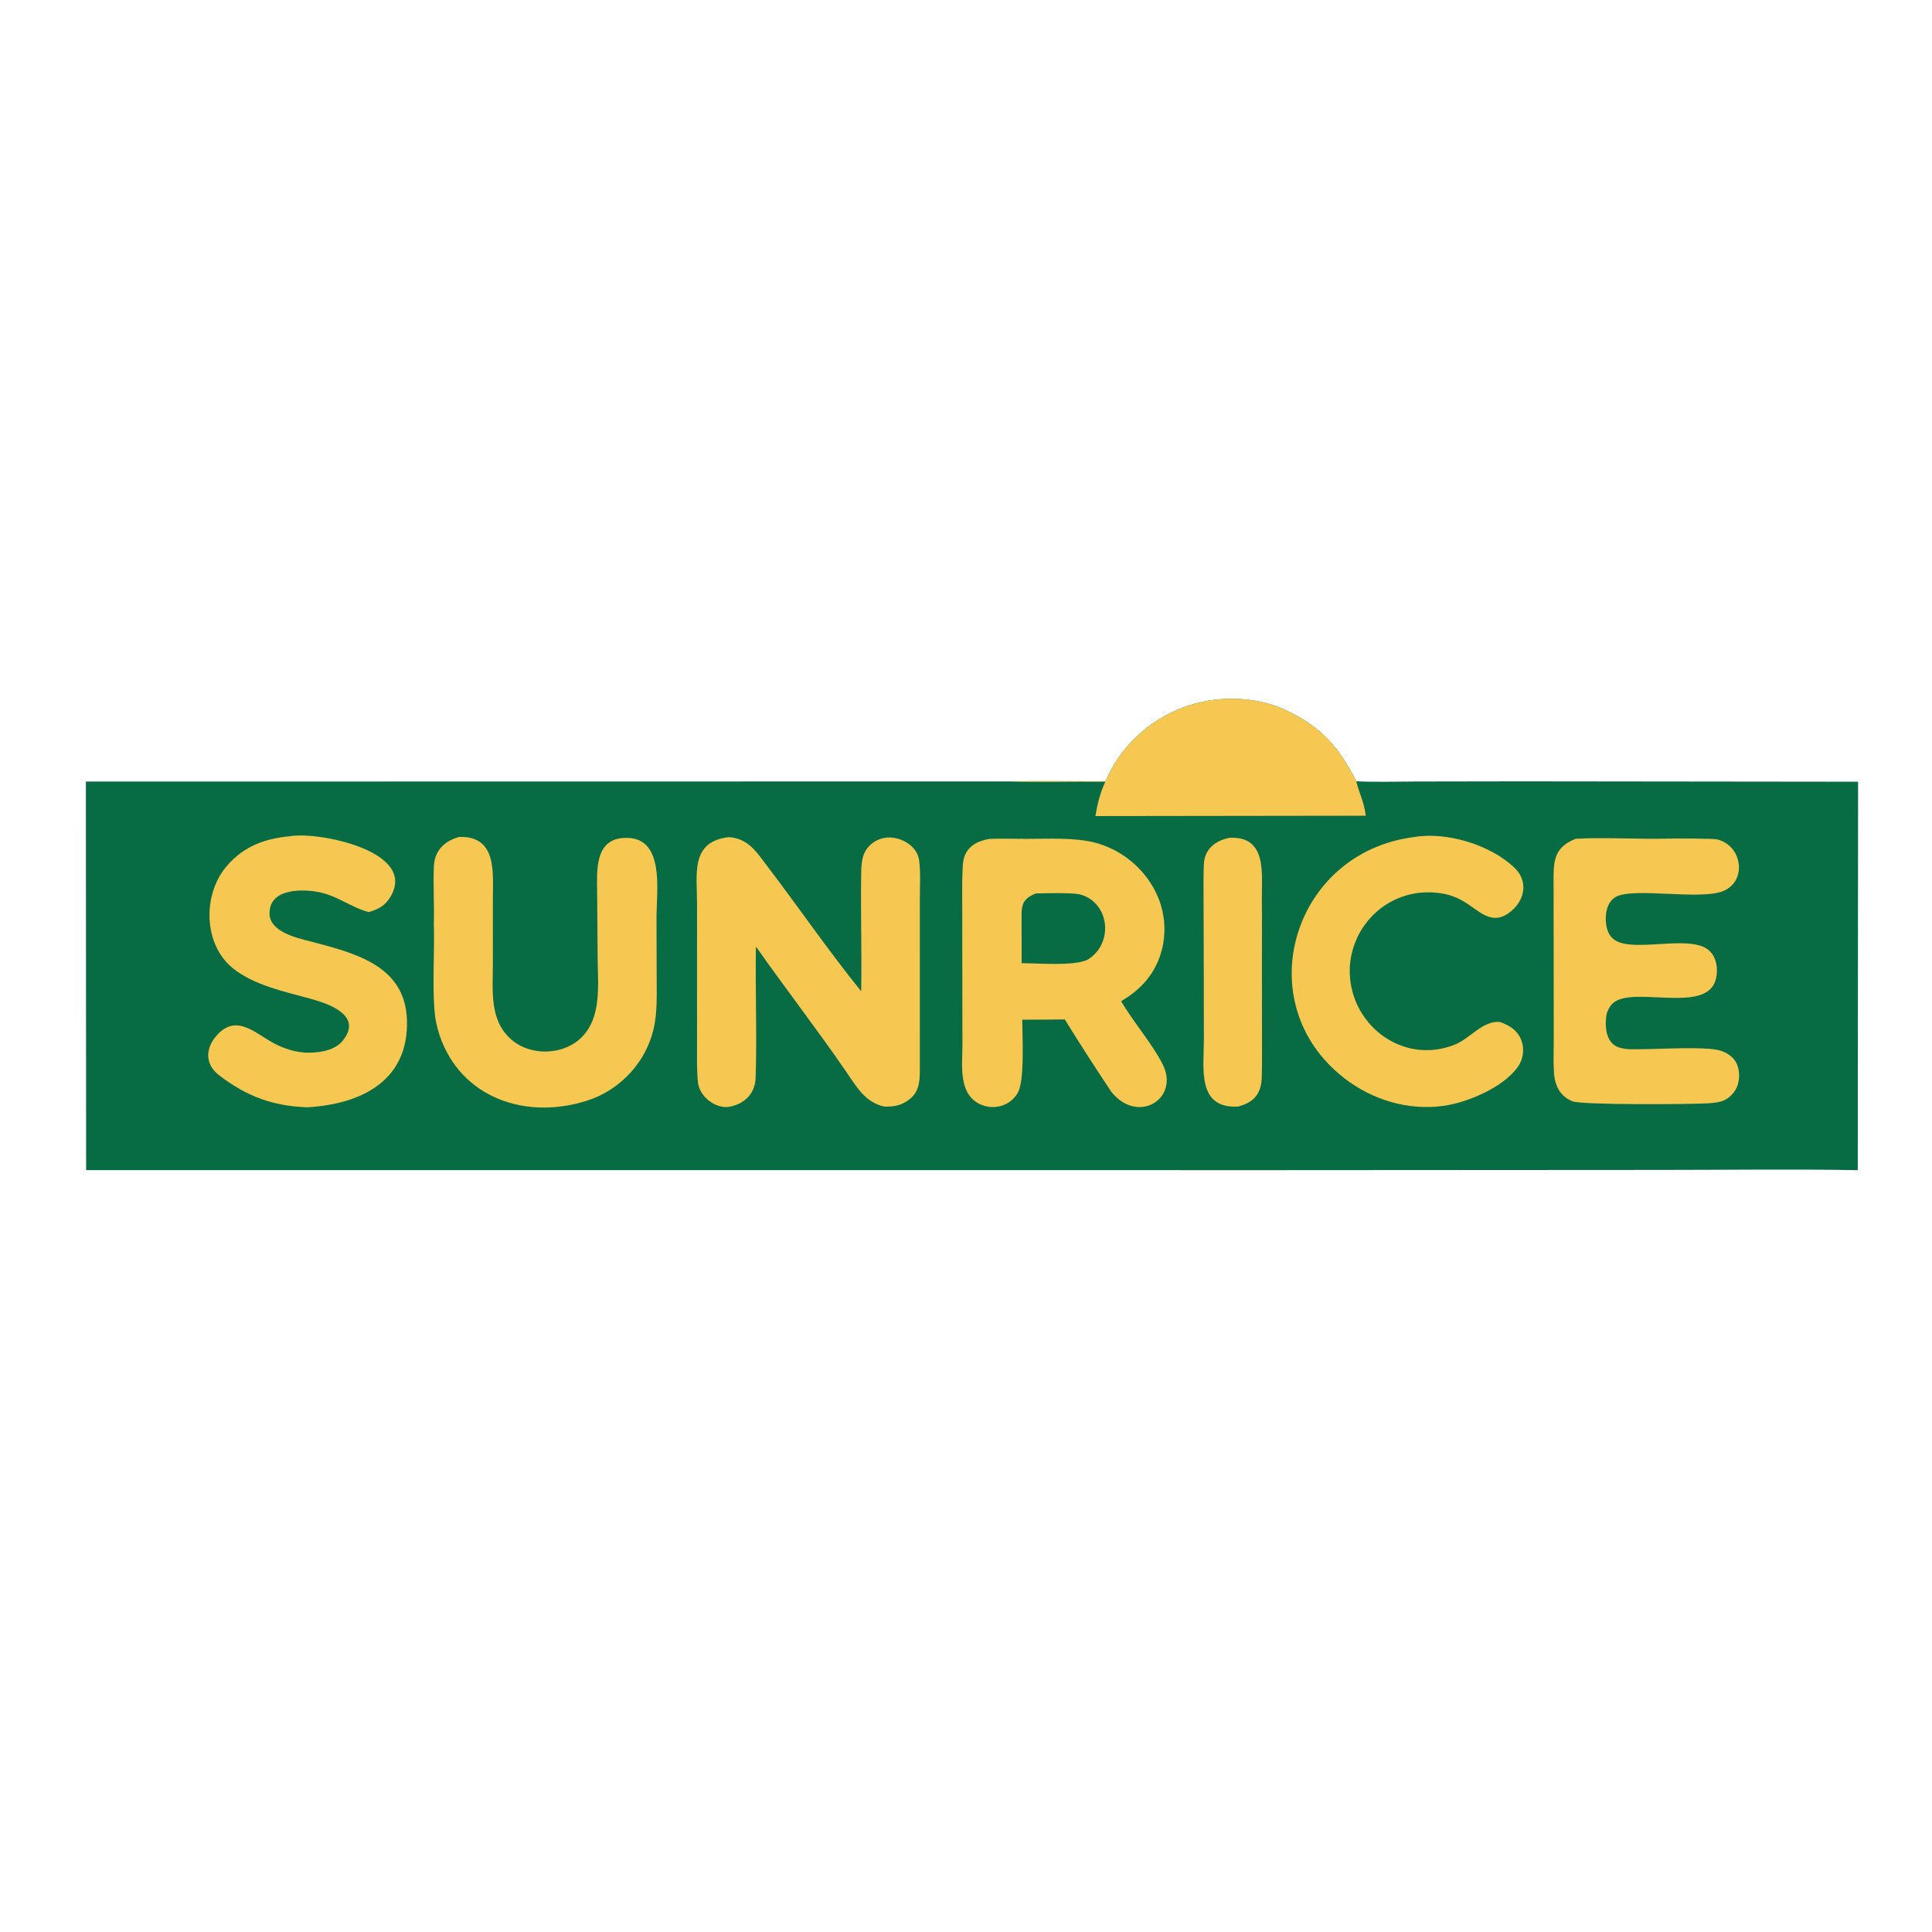
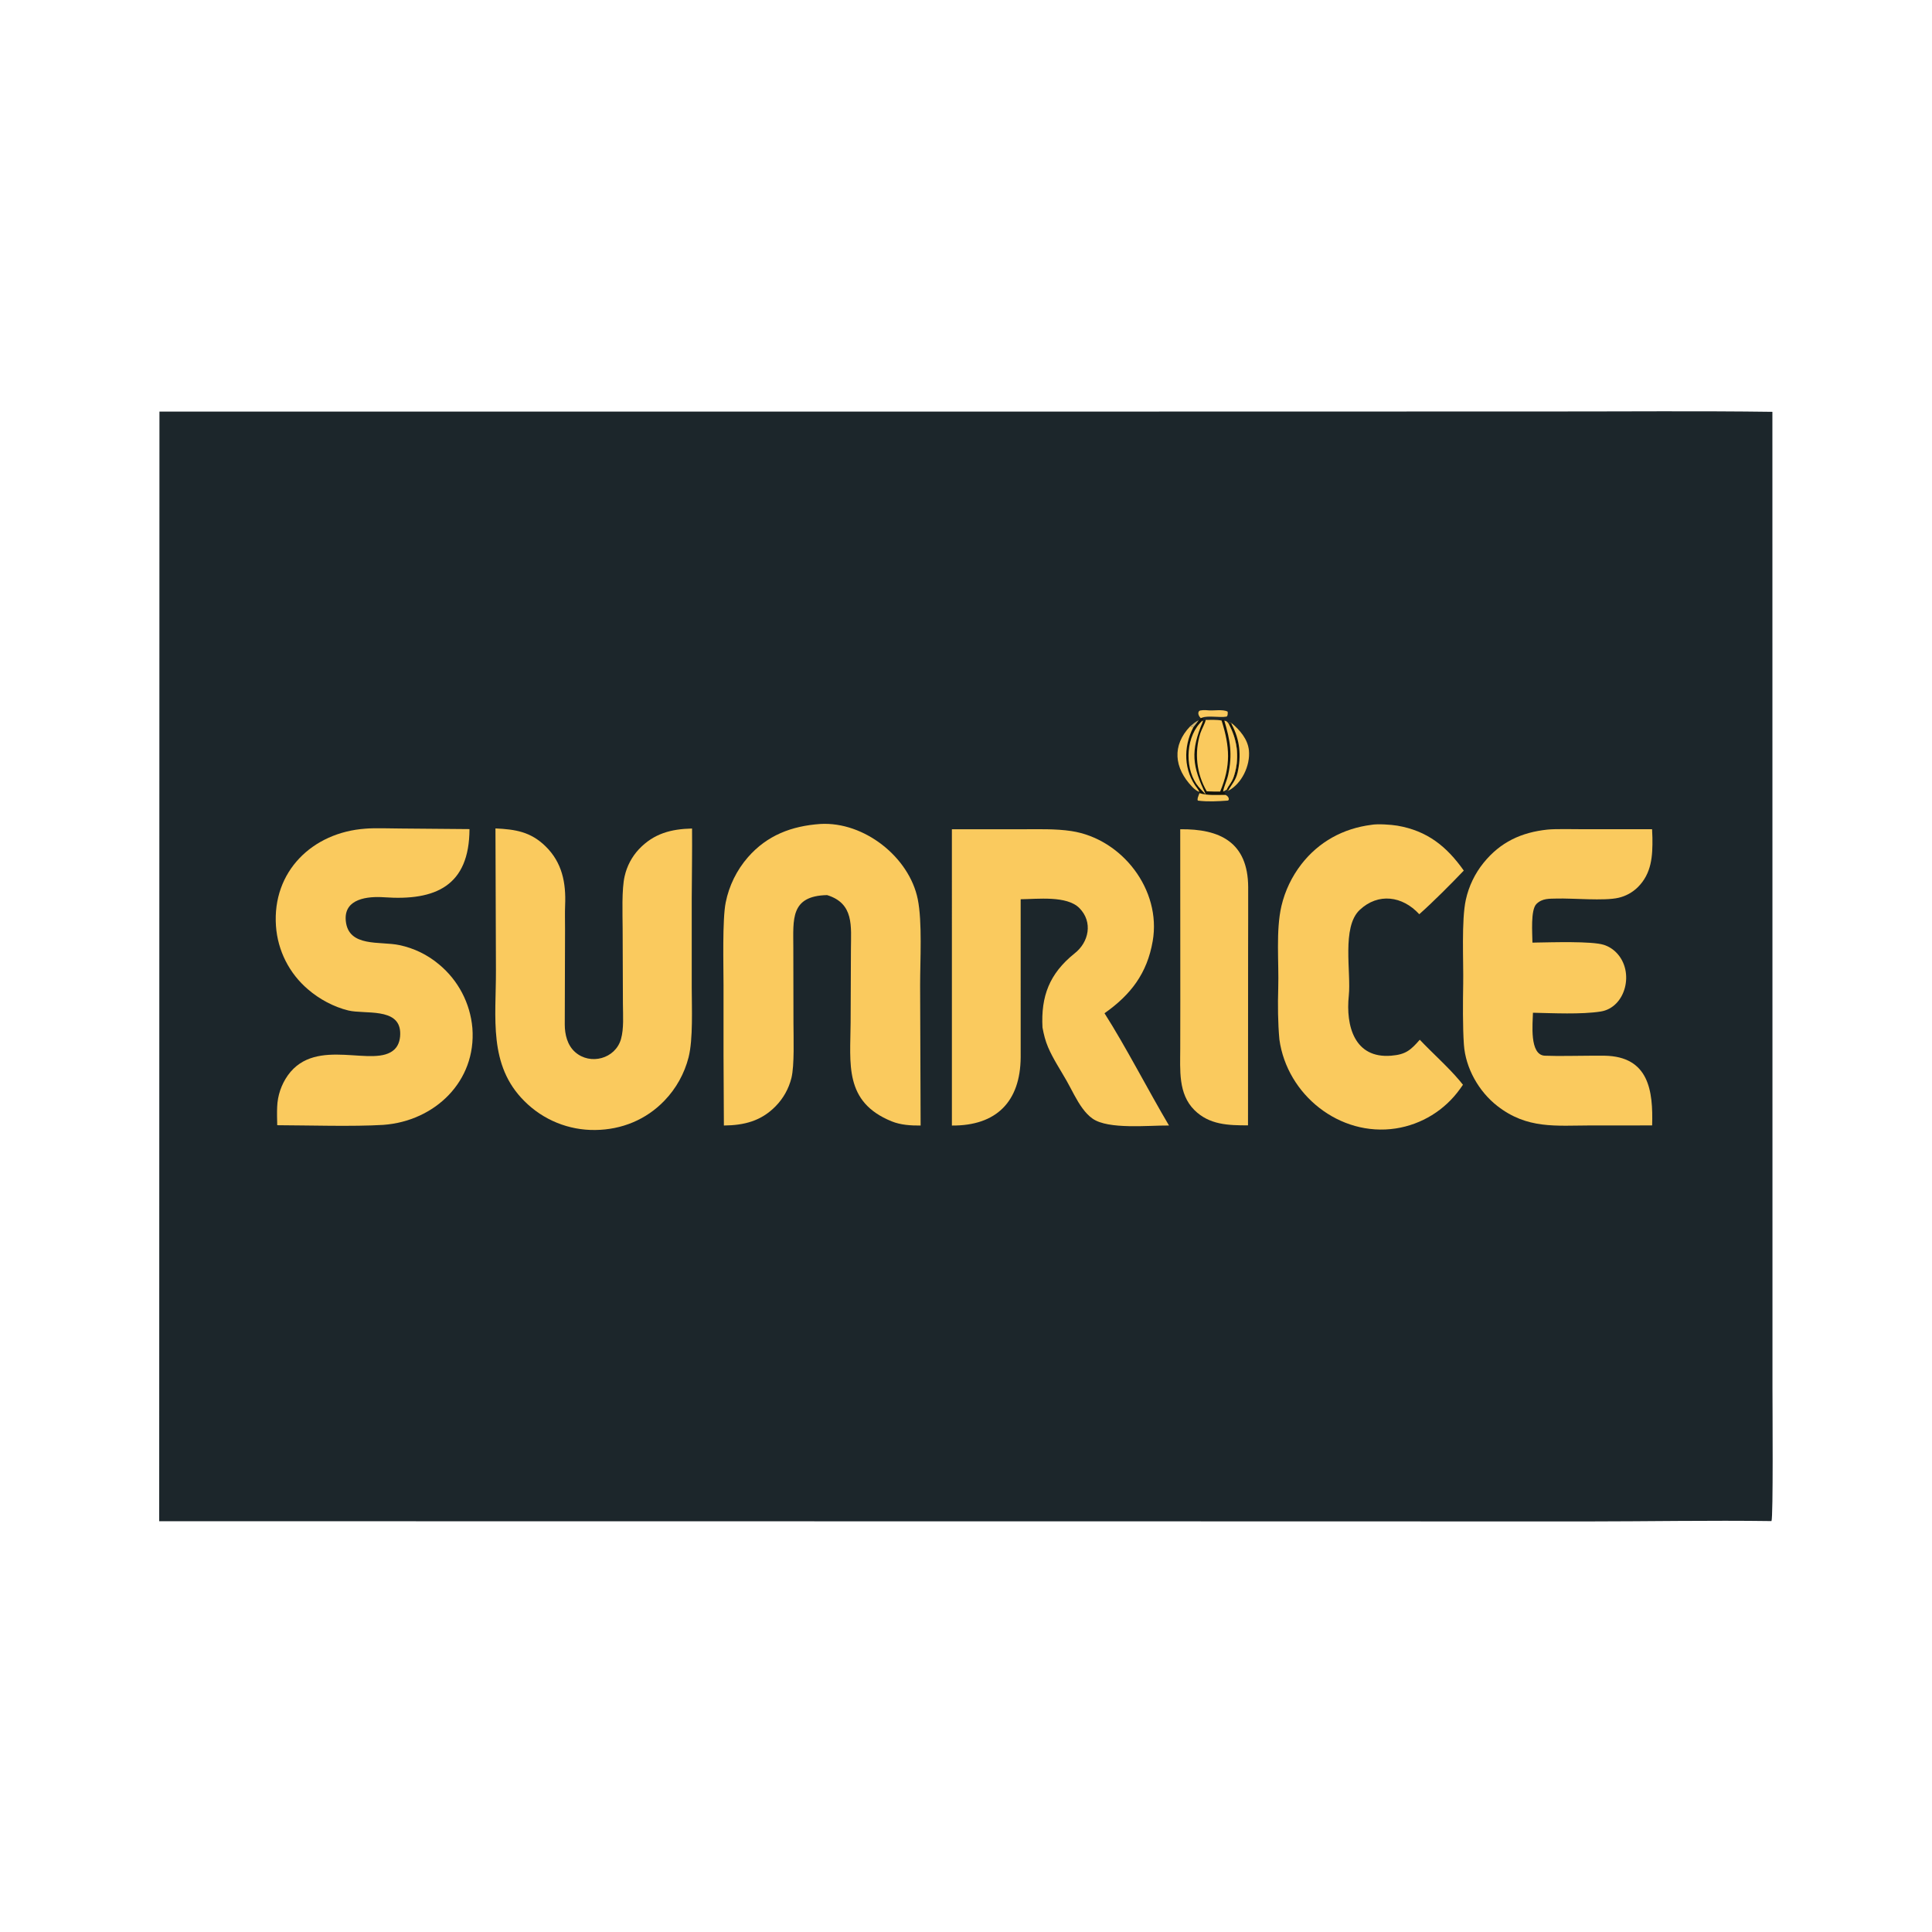
<svg xmlns="http://www.w3.org/2000/svg" version="1.1" style="display: block;" viewBox="0 0 2048 2048" width="1024" height="1024" preserveAspectRatio="none">
  <path transform="translate(0,0)" fill="rgb(255,255,255)" d="M 0 0 L 2048 0 L 2048 2048 L 0 2048 L 0 0 z" />
-   <path transform="translate(0,0)" fill="rgb(7,108,67)" d="M 1171.8 828.273 C 1187.41 792.138 1217.05 763.905 1253.9 750.063 C 1287.31 737.146 1329.76 737.281 1362.34 752.511 C 1400.98 770.58 1418.8 791.527 1437.76 828.186 C 1457.32 829.181 1481.75 828.496 1501.68 828.435 L 1612 828.256 L 1969.65 828.66 L 1969.31 1240.41 C 1901.29 1239.21 1829.95 1240.14 1761.69 1240.17 L 1356.44 1240.41 L 91.31 1240.36 L 91.033 828.501 L 1068.31 828.362 C 1102.34 827.72 1137.67 828.237 1171.8 828.273 z" />
-   <path transform="translate(0,0)" fill="rgb(247,200,81)" d="M 1171.8 828.273 C 1187.41 792.138 1217.05 763.905 1253.9 750.063 C 1287.31 737.146 1329.76 737.281 1362.34 752.511 C 1400.98 770.58 1418.8 791.527 1437.76 828.186 C 1440.58 841.125 1445.37 847.228 1447.78 864.688 L 1161.19 865.064 C 1163.3 852.098 1166.16 840.515 1171.73 828.619 C 1137.76 828.47 1102.12 829.355 1068.31 828.362 C 1102.34 827.72 1137.67 828.237 1171.8 828.273 z" />
-   <path transform="translate(0,0)" fill="rgb(247,200,81)" d="M 1048.99 889.266 C 1059.99 888.75 1076.56 889.195 1088 889.217 C 1110.94 889.262 1138.84 887.596 1160.8 893.239 C 1186.71 900.138 1208.81 917.072 1222.21 940.297 C 1234.11 960.625 1237.43 984.858 1231.42 1007.63 C 1224.83 1031.94 1209.82 1048.83 1188.39 1061.28 C 1201.25 1083.31 1221.08 1105.78 1232.42 1128.09 C 1251.04 1164.74 1205.84 1192.75 1177.8 1156.98 C 1161.01 1131.81 1144.65 1106.36 1128.72 1080.64 C 1113.68 1080.85 1098.64 1080.93 1083.6 1080.89 C 1083.72 1098.81 1086.34 1144.72 1079.05 1158.08 C 1075.18 1165.16 1068.57 1170.34 1060.76 1172.42 C 1052.51 1174.68 1043.69 1173.5 1036.31 1169.16 C 1015.79 1156.96 1020.24 1128.12 1020.21 1107.19 L 1020.11 1042.8 L 1020.02 962.926 C 1020.01 947.624 1019.64 932.377 1020.61 917.1 C 1021.73 899.651 1032.87 891.93 1048.99 889.266 z" />
-   <path transform="translate(0,0)" fill="rgb(7,108,67)" d="M 1097.87 947.146 C 1107.05 946.784 1137.12 946.087 1145 948.187 C 1175.92 956.437 1181.42 999.963 1152.71 1017.46 C 1136.8 1024.32 1101.55 1021.03 1082.96 1021.02 C 1082.94 1005.46 1083.08 989.68 1082.9 974.147 C 1082.73 960.106 1083.31 952.938 1097.87 947.146 z" />
-   <path transform="translate(0,0)" fill="rgb(247,200,81)" d="M 772.549 887.381 C 793.658 888.884 802.33 903.68 813.938 918.937 C 847.128 962.559 878.392 1008.21 912.888 1050.77 C 913.642 1010.59 912.281 970.017 912.847 929.797 C 913.013 918.005 912.692 905.304 921.799 896.389 C 927.428 890.789 935.066 887.678 943.006 887.754 C 956.46 887.993 972.169 897.082 974.231 911.547 C 976.05 924.299 975.068 940.364 975.06 953.505 C 975.024 1013.43 975.164 1073.38 975.068 1133.3 C 975.04 1144.75 974.714 1156.21 965.364 1164.25 C 956.528 1171.85 948.301 1173.24 937.209 1173.02 C 916.811 1168.26 907.841 1151.83 896.701 1135.63 C 865.903 1090.84 832.588 1047.82 801.314 1003.4 C 800.457 1049.58 802.57 1096.44 800.98 1142.6 C 800.42 1158.85 789.783 1169.79 774.046 1173.07 C 759.413 1176.12 742.199 1163.17 739.999 1148.43 C 738.403 1135.04 738.917 1120.36 738.903 1106.77 L 738.868 1035.49 L 738.901 957.9 C 738.932 926.842 731.445 892.226 772.549 887.381 z" />
-   <path transform="translate(0,0)" fill="rgb(247,200,81)" d="M 1670.26 889.141 C 1701.24 887.385 1737.84 889.808 1769.34 888.945 C 1775.65 888.773 1816.01 888.755 1820.25 889.801 C 1828.43 891.761 1835.41 897.07 1839.48 904.429 C 1843.47 911.652 1844.55 920.814 1841.89 928.679 C 1839.26 936.482 1833.23 942.207 1825.54 944.985 C 1800.35 954.078 1732.34 940.664 1713.28 950.483 C 1708.7 952.843 1705.37 957.641 1703.82 962.455 C 1701.24 970.458 1701.55 982.808 1705.82 990.178 C 1708.58 994.928 1713.04 997.94 1718.24 999.49 C 1739.57 1005.85 1780.16 995.349 1802.5 1002.5 C 1809.07 1004.6 1814.32 1008.78 1817.24 1015.08 C 1820.85 1022.88 1820.89 1033.86 1817.57 1041.75 C 1805.27 1071.02 1740.49 1049.14 1715.47 1059.94 C 1709.11 1062.68 1706.06 1066.74 1703.66 1073.11 L 1703.26 1074.19 C 1701.57 1082.77 1701.5 1093.64 1705.73 1101.53 C 1708.17 1106.1 1711.9 1108.99 1716.82 1110.52 C 1724.66 1112.96 1733.7 1112.22 1741.83 1112.17 C 1759.83 1112.07 1808.19 1109.12 1823.29 1113.61 C 1830.54 1115.76 1837.3 1120.12 1840.75 1127.05 C 1844.13 1133.83 1844.29 1143.39 1841.88 1150.49 C 1839.58 1157.24 1834.25 1163.28 1827.78 1166.29 C 1822.62 1168.69 1815.79 1169.22 1810.12 1169.57 C 1792.11 1170.69 1677.55 1171.45 1667.07 1167.47 C 1659.66 1164.65 1653.82 1159.23 1650.64 1151.96 C 1648.61 1147.32 1647.63 1142.22 1647.28 1137.18 C 1646.49 1126.18 1647.05 1114.79 1647.04 1103.75 L 1646.98 1038.18 C 1646.94 1005.05 1646.86 971.886 1646.87 938.759 C 1646.87 915.702 1645.23 899.017 1670.26 889.141 z" />
-   <path transform="translate(0,0)" fill="rgb(247,200,81)" d="M 486.74 887.175 C 527.023 885.995 522.454 924.895 522.46 952.118 L 522.445 1021.87 C 522.444 1050.74 518.332 1083.2 543.842 1103.45 C 564.065 1119.51 597.076 1118.26 615.774 1100.34 C 638.301 1078.76 633.683 1043.71 633.51 1015.12 L 632.994 946.009 C 632.845 923.992 630.036 890.493 660.568 888.295 C 705.517 885.059 695.928 943.559 695.915 973.07 L 696.098 1034.96 C 696.131 1049.84 696.677 1067.4 694.482 1081.88 C 693.007 1092.03 690.039 1101.92 685.675 1111.2 C 673.645 1136.95 650.459 1157.41 623.644 1166.29 C 558.789 1187.76 488.428 1164.65 465.817 1096.94 C 462.893 1088.13 461.096 1078.99 460.47 1069.72 C 458.39 1042.66 460.741 1007.04 459.898 979.087 C 460.438 958.986 459.111 938.612 459.926 918.56 C 460.628 901.286 471.495 891.434 486.74 887.175 z" />
-   <path transform="translate(0,0)" fill="rgb(247,200,81)" d="M 307.68 886.415 C 336.018 881.301 441.807 901.515 414.431 949.74 C 408.562 960.079 401.63 963.516 390.958 966.839 C 371.962 961.994 356.704 948.601 335.447 945.2 C 316.796 942.215 285.238 942.815 285.728 968.776 C 286.082 987.512 314.172 994.209 328.169 997.684 C 374.372 1009.96 429.16 1022.5 431.35 1080.52 C 433.812 1145.74 382.684 1170.6 325.459 1173.78 C 288.963 1172.38 261.58 1162.21 232.298 1139.88 C 216.965 1128.19 217.582 1111.19 229.883 1097.42 C 252.048 1072.61 273.152 1098.37 294.765 1108.14 C 306.529 1113.52 318.205 1116.52 331.254 1115.8 C 342.433 1115.26 355.861 1112.42 363.313 1103.17 C 385.445 1075.7 346.935 1063.58 328.033 1058.41 C 300.517 1050.87 269.456 1044.27 247.281 1026.72 C 215.326 1001.42 214.635 948.142 240.166 918.286 C 258.173 897.118 280.718 888.82 307.68 886.415 z" />
-   <path transform="translate(0,0)" fill="rgb(247,200,81)" d="M 1498.67 887.363 C 1533.52 881.264 1580.45 895.698 1605.67 920.108 C 1619.71 933.696 1616.75 952.983 1602.69 965.184 C 1580.47 984.448 1567.05 963.112 1547.68 953.396 C 1538.12 948.528 1528.83 946.51 1517.87 946.005 C 1495.98 944.892 1474.56 952.562 1458.36 967.311 C 1441.77 982.416 1431.87 1003.49 1430.83 1025.9 C 1428.66 1084.39 1485.48 1129.57 1541.62 1107.57 C 1558.72 1100.88 1570.8 1082.25 1589.55 1083.24 C 1601.63 1087.19 1611.28 1094.13 1613.98 1107.3 C 1615.67 1115.69 1613.76 1124.41 1608.71 1131.32 C 1593.13 1152.84 1555.69 1168.75 1530 1172.28 C 1492.59 1177.42 1454.65 1165.94 1424.98 1142.9 C 1322.29 1063.17 1370.08 903.773 1498.67 887.363 z" />
-   <path transform="translate(0,0)" fill="rgb(247,200,81)" d="M 1303.04 888.148 C 1344.14 885.826 1337.22 927.43 1337.59 954.744 C 1337.9 977.719 1337.67 1000.8 1337.7 1023.78 L 1337.77 1098.6 C 1337.79 1112.87 1337.9 1127.02 1337.56 1141.3 C 1337.14 1158.93 1329.85 1168.31 1312.57 1172.98 C 1268.6 1175.51 1276.17 1132.56 1276.14 1102.46 L 1276.08 1038.53 L 1275.85 959.565 C 1275.81 945.243 1275.58 930.993 1276.1 916.676 C 1276.7 900.27 1287.77 891.365 1303.04 888.148 z" />
+   <path transform="translate(0,0)" fill="rgb(28,38,43)" d="M 169.02 436.308 L 1152.81 436.294 L 1644.79 436.191 C 1722.45 436.23 1801.24 435.507 1878.81 436.557 L 1878.88 1206.16 L 1878.89 1472.88 C 1878.9 1491.2 1879.76 1608.81 1877.84 1612.42 C 1812.84 1611.52 1745.97 1612.78 1680.73 1612.8 L 1257.45 1612.7 L 168.76 1612.56 L 169.02 436.308 z" />
+   <path transform="translate(0,0)" fill="rgb(250,202,94)" d="M 1009.04 879.077 L 1082.74 879.053 C 1100.06 879.093 1118.61 878.354 1135.71 880.962 C 1189.45 889.153 1231.35 943.314 1221.91 997.655 C 1215.95 1031.96 1198.68 1054.44 1170.83 1074.09 C 1193.49 1109.66 1217.05 1155.67 1239.18 1193.07 C 1217.75 1192.87 1174.92 1197.58 1158.19 1185.8 C 1154.02 1182.87 1150.68 1179.18 1147.65 1175.1 C 1141 1166.14 1136.11 1155.26 1130.59 1145.55 C 1124 1133.95 1116.3 1122.46 1111.05 1110.2 C 1108.08 1103.28 1106.46 1096.58 1105.08 1089.19 C 1103.36 1056.11 1112.36 1032.2 1138.86 1010.84 C 1154.39 998.906 1158.75 977.273 1144.17 962.575 C 1130.88 949.184 1099.69 953.072 1081.95 953.237 L 1081.96 1120.87 C 1081.59 1167.66 1056.26 1193.5 1009.05 1193.12 L 1009.04 879.077 z" />
+   <path transform="translate(0,0)" fill="rgb(250,202,94)" d="M 869.585 873.435 C 916.01 870.773 963.797 908.509 972.861 953.158 C 977.77 977.338 975.357 1018.11 975.366 1044.25 L 975.899 1193.12 C 965.597 1193.19 954.825 1192.58 945.204 1188.67 C 894.426 1168.06 901.468 1127.44 901.689 1083.99 L 902.023 1006.33 C 902.086 981.981 905.589 957.722 876.754 948.838 C 837.581 949.692 840.926 974.626 840.95 1004.04 L 841.104 1084.5 C 841.138 1099.71 842.229 1129.3 838.963 1142.64 C 836.163 1153.95 830.38 1164.31 822.217 1172.63 C 806.696 1188.48 788.77 1192.86 767.349 1193.09 C 766.971 1143.57 766.845 1094.05 766.971 1044.53 C 766.956 1024.01 765.622 974.459 769.286 956.595 C 772.836 938.875 780.942 922.386 792.804 908.751 C 813.257 885.327 839.192 875.6 869.585 873.435 z" />
+   <path transform="translate(0,0)" fill="rgb(250,202,94)" d="M 525.208 878.16 C 546.484 879.134 562.546 881.767 578.202 897.013 C 595.912 914.261 600.073 935.767 599.055 959.515 C 598.702 967.728 599 976.86 598.966 985.103 C 598.83 1018.71 598.702 1052.32 598.674 1085.92 C 598.675 1096.57 601.376 1107.92 609.636 1115.24 C 625.757 1129.51 652.322 1122.34 658.269 1101.47 C 661.45 1090.31 660.369 1076.14 660.322 1064.48 L 660.021 984.103 C 659.971 969.104 658.911 942.647 662.155 928.805 C 664.556 918.131 669.749 908.286 677.203 900.277 C 693.078 883.474 711.443 878.783 733.605 878.259 C 733.81 902.759 733.391 927.946 733.271 952.5 L 733.268 1046.96 C 733.298 1068.17 734.81 1101.46 729.919 1120.82 C 725.513 1138.07 716.704 1153.89 704.352 1166.71 C 684.964 1186.94 658.977 1197.54 631.047 1197.83 C 602.933 1198.25 575.852 1187.25 555.998 1167.34 C 517.394 1129.17 525.905 1078.53 525.714 1028.64 L 525.208 878.16 z" />
+   <path transform="translate(0,0)" fill="rgb(250,202,94)" d="M 1640.41 879.396 C 1649.09 878.515 1669.32 879.019 1678.71 879.014 L 1751.27 879.008 C 1751.47 882.023 1751.59 885.043 1751.63 888.064 C 1751.92 907.357 1750.87 925.884 1736.09 940.522 C 1730.48 946.034 1723.46 949.893 1715.8 951.674 C 1700.7 955.26 1667 951.993 1649.99 952.515 C 1642.51 952.744 1634.85 952.069 1628.64 958.298 C 1622.36 964.587 1624.37 989.389 1624.45 999.24 C 1625.96 999.184 1627.48 999.146 1629 999.127 C 1644.39 998.915 1687.03 997.491 1700 1001.53 C 1705.08 1003.14 1709.69 1005.99 1713.4 1009.82 C 1733.07 1029.83 1723.43 1068.09 1696.74 1072.27 C 1676.19 1075.49 1646.05 1073.98 1624.99 1073.55 C 1624.81 1084.38 1620.92 1118.43 1637.65 1119.09 C 1653.25 1119.7 1670.72 1119.09 1686.5 1119.09 C 1691.31 1119.05 1696.12 1119.05 1700.93 1119.09 C 1748.06 1119.92 1752.43 1156.52 1751.33 1193 L 1686.63 1193.01 C 1649.05 1193.12 1618.91 1197.03 1587.27 1172.41 C 1567.5 1157.01 1553.56 1132.23 1551.8 1107.44 C 1550.49 1089.01 1550.72 1061.4 1551.05 1042.72 C 1551.45 1019.39 1549.06 975.393 1553.84 953.776 C 1556.98 939.435 1563.42 926.025 1572.66 914.615 C 1590.48 892.586 1612.7 882.333 1640.41 879.396 z" />
+   <path transform="translate(0,0)" fill="rgb(250,202,94)" d="M 387.342 878.418 C 396.21 877.598 415.365 878.194 424.766 878.252 L 497.678 878.88 C 497.498 939.147 461.676 954.994 407.404 951.158 C 390.04 949.931 364.217 952.342 366.549 976.163 C 369.336 1004.64 403.235 997.463 423.406 1001.86 C 438.855 1005.09 453.261 1012.11 465.335 1022.27 C 485.708 1039.11 498.466 1063.42 500.747 1089.75 C 505.133 1146.23 460.876 1188.49 406.248 1192.42 C 374.183 1194.37 327.228 1192.88 293.874 1192.77 C 293.714 1186.41 293.509 1179.66 293.811 1173.32 C 294.263 1161.32 298.191 1149.71 305.119 1139.91 C 335.199 1097.76 397.188 1133.24 418.408 1112.18 C 423.147 1107.48 424.538 1100.46 424.201 1094 C 422.833 1067.78 386.616 1075.38 369.218 1071.14 C 353.801 1067.39 338.456 1059.13 326.486 1048.77 C 306.611 1031.87 294.376 1007.68 292.541 981.656 C 288.446 923.786 331.211 882.376 387.342 878.418 z" />
+   <path transform="translate(0,0)" fill="rgb(250,202,94)" d="M 1453.67 874.372 C 1460.07 873.144 1474.73 874.123 1481.28 875.248 C 1513.04 880.705 1533.57 897.266 1551.67 922.855 C 1538.34 936.859 1518.84 956.412 1504.49 969.119 C 1486.65 949.638 1460.9 946.176 1441.34 964.563 C 1421.98 982.762 1432.38 1030.74 1429.79 1055.34 C 1426.39 1087.64 1435.83 1122.2 1474.63 1119.09 C 1490.06 1117.85 1495.2 1113.37 1505.03 1102.17 C 1518.23 1116.13 1535.1 1131.07 1547.22 1145.5 L 1550.8 1149.9 C 1549.78 1151.38 1548.73 1152.86 1547.67 1154.32 C 1531.54 1176.87 1507.01 1191.97 1479.61 1196.21 C 1420.07 1205.31 1364.37 1160.58 1356.21 1101.94 C 1354.59 1084.32 1354.45 1065.15 1354.98 1047.38 C 1355.8 1020.12 1352.29 986.612 1358.38 960.346 C 1362.18 944.273 1369.38 929.201 1379.49 916.143 C 1398.05 892.243 1423.84 878.179 1453.67 874.372 z" />
+   <path transform="translate(0,0)" fill="rgb(250,202,94)" d="M 1251.09 879.042 C 1292.77 878.527 1322.95 892.523 1323.12 940.529 C 1323.2 962.488 1323.07 985.29 1323.04 1007.31 L 1322.94 1192.92 C 1302.1 1192.97 1281.89 1192.4 1266.13 1176.74 C 1248.72 1159.45 1251.09 1133.98 1251.1 1111.69 L 1251.18 1059.98 L 1251.09 879.042 z" />
+   <path transform="translate(0,0)" fill="rgb(18,19,12)" d="M 1272.87 761.262 L 1274.27 760.752 C 1274.59 761 1275.48 761.478 1275.61 762.046 C 1275.72 762.525 1275.07 763.28 1274.89 763.561 C 1274.84 763.646 1274.78 763.734 1274.73 763.821 L 1275.11 764.817 C 1276.49 763.746 1276.51 763.502 1278.04 763.123 C 1284.04 763.185 1289.05 762.64 1294.95 763.822 C 1296.65 762.323 1296.26 762.418 1297.83 763.912 C 1300.58 764.504 1300.33 764.502 1302.27 766.891 C 1303.82 766.257 1303.65 766.261 1305.26 766.273 C 1314.2 773.717 1322.74 783.477 1323.92 795.501 C 1325.5 811.505 1316.29 831.092 1301.74 838.391 C 1301.26 837.809 1300.99 837.625 1300.35 837.06 C 1298.55 838.103 1298.32 838.288 1296.52 839.042 C 1298.53 840.389 1298.77 840.209 1298.99 842.598 C 1303.11 844.277 1303.38 848.511 1301.41 848.67 C 1291.75 849.448 1279.7 850.026 1270.1 848.721 C 1268.17 848.458 1270.98 841.823 1271.59 840.747 L 1271.44 839.469 C 1268.71 838.647 1265.8 836.189 1263.84 834.158 C 1244.49 814.026 1242.14 790.253 1261.68 769.869 C 1265.67 766.563 1266.41 765.644 1270.76 763.443 C 1272.12 762.57 1272.02 762.631 1272.87 761.262 z" />
+   <path transform="translate(0,0)" fill="rgb(250,202,94)" d="M 1278.04 763.123 C 1284.04 763.185 1289.05 762.64 1294.95 763.822 C 1303.7 791.572 1304.91 811.721 1293.41 839.098 C 1288.49 839.093 1284.11 839.09 1279.19 838.831 C 1268.34 820.185 1265.87 797.817 1272.4 777.253 C 1273.68 773.213 1277.85 766.042 1278.04 763.123 z" />
+   <path transform="translate(0,0)" fill="rgb(250,202,94)" d="M 1302.27 766.891 C 1303.82 766.257 1303.65 766.261 1305.26 766.273 C 1314.2 773.717 1322.74 783.477 1323.92 795.501 C 1325.5 811.505 1316.29 831.092 1301.74 838.391 C 1301.26 837.809 1300.99 837.625 1300.35 837.06 C 1302.65 831.813 1305.75 829.684 1307.96 822.92 C 1313.78 805.087 1312.2 787.057 1304.04 770.465 L 1302.27 766.891 z" />
+   <path transform="translate(0,0)" fill="rgb(18,19,12)" d="M 1302.27 766.891 C 1303.82 766.257 1303.65 766.261 1305.26 766.273 C 1305.38 766.803 1305.5 767.332 1305.62 767.861 C 1314.37 783.894 1315.94 801.277 1311.85 818.986 C 1309.93 827.322 1305.59 831.443 1301.74 838.391 C 1301.26 837.809 1300.99 837.625 1300.35 837.06 C 1302.65 831.813 1305.75 829.684 1307.96 822.92 C 1313.78 805.087 1312.2 787.057 1304.04 770.465 L 1302.27 766.891 z" />
+   <path transform="translate(0,0)" fill="rgb(250,202,94)" d="M 1261.68 769.869 L 1264.94 771.053 C 1254.04 792.192 1254.61 817.103 1269.44 836.047 C 1270.2 837.021 1270.87 838.386 1271.44 839.469 C 1268.71 838.647 1265.8 836.189 1263.84 834.158 C 1244.49 814.026 1242.14 790.253 1261.68 769.869 z" />
+   <path transform="translate(0,0)" fill="rgb(250,202,94)" d="M 1297.83 763.912 C 1300.58 764.504 1300.33 764.502 1302.27 766.891 L 1304.04 770.465 C 1312.2 787.057 1313.78 805.087 1307.96 822.92 C 1305.75 829.684 1302.65 831.813 1300.35 837.06 C 1298.55 838.103 1298.32 838.288 1296.52 839.042 C 1297.48 833.659 1300.57 827.433 1301.88 821.492 C 1306.65 799.864 1304.07 784.539 1297.83 763.912 z" />
+   <path transform="translate(0,0)" fill="rgb(250,202,94)" d="M 1274.73 763.821 L 1275.11 764.817 C 1261.72 796.453 1263.66 811.958 1278.32 842.348 C 1274.87 838.802 1270.9 834.992 1268.13 830.897 C 1255.43 812.072 1257.23 779.373 1274.73 763.821 z" />
+   <path transform="translate(0,0)" fill="rgb(250,202,94)" d="M 1271.59 840.747 C 1279.65 843.499 1290.2 842.566 1298.99 842.598 C 1303.11 844.277 1303.38 848.511 1301.41 848.67 C 1291.75 849.448 1279.7 850.026 1270.1 848.721 C 1268.17 848.458 1270.98 841.823 1271.59 840.747 z" />
+   <path transform="translate(0,0)" fill="rgb(206,180,113)" d="M 1261.68 769.869 C 1265.67 766.563 1266.41 765.644 1270.76 763.443 C 1268.8 766.167 1267.02 768.449 1264.94 771.053 L 1261.68 769.869 z" />
+   <path transform="translate(0,0)" fill="rgb(250,202,94)" d="M 1272.87 761.262 C 1271.01 759.474 1269.18 756.128 1271.08 753.78 C 1272.01 752.635 1277.72 752.632 1280.11 752.934 C 1285.83 753.657 1296.07 751.582 1301.22 754.299 C 1301.67 754.538 1301.67 759.578 1300 759.662 C 1292.99 760.945 1280.69 758.274 1274.27 760.752 L 1272.87 761.262 z" />
</svg>
